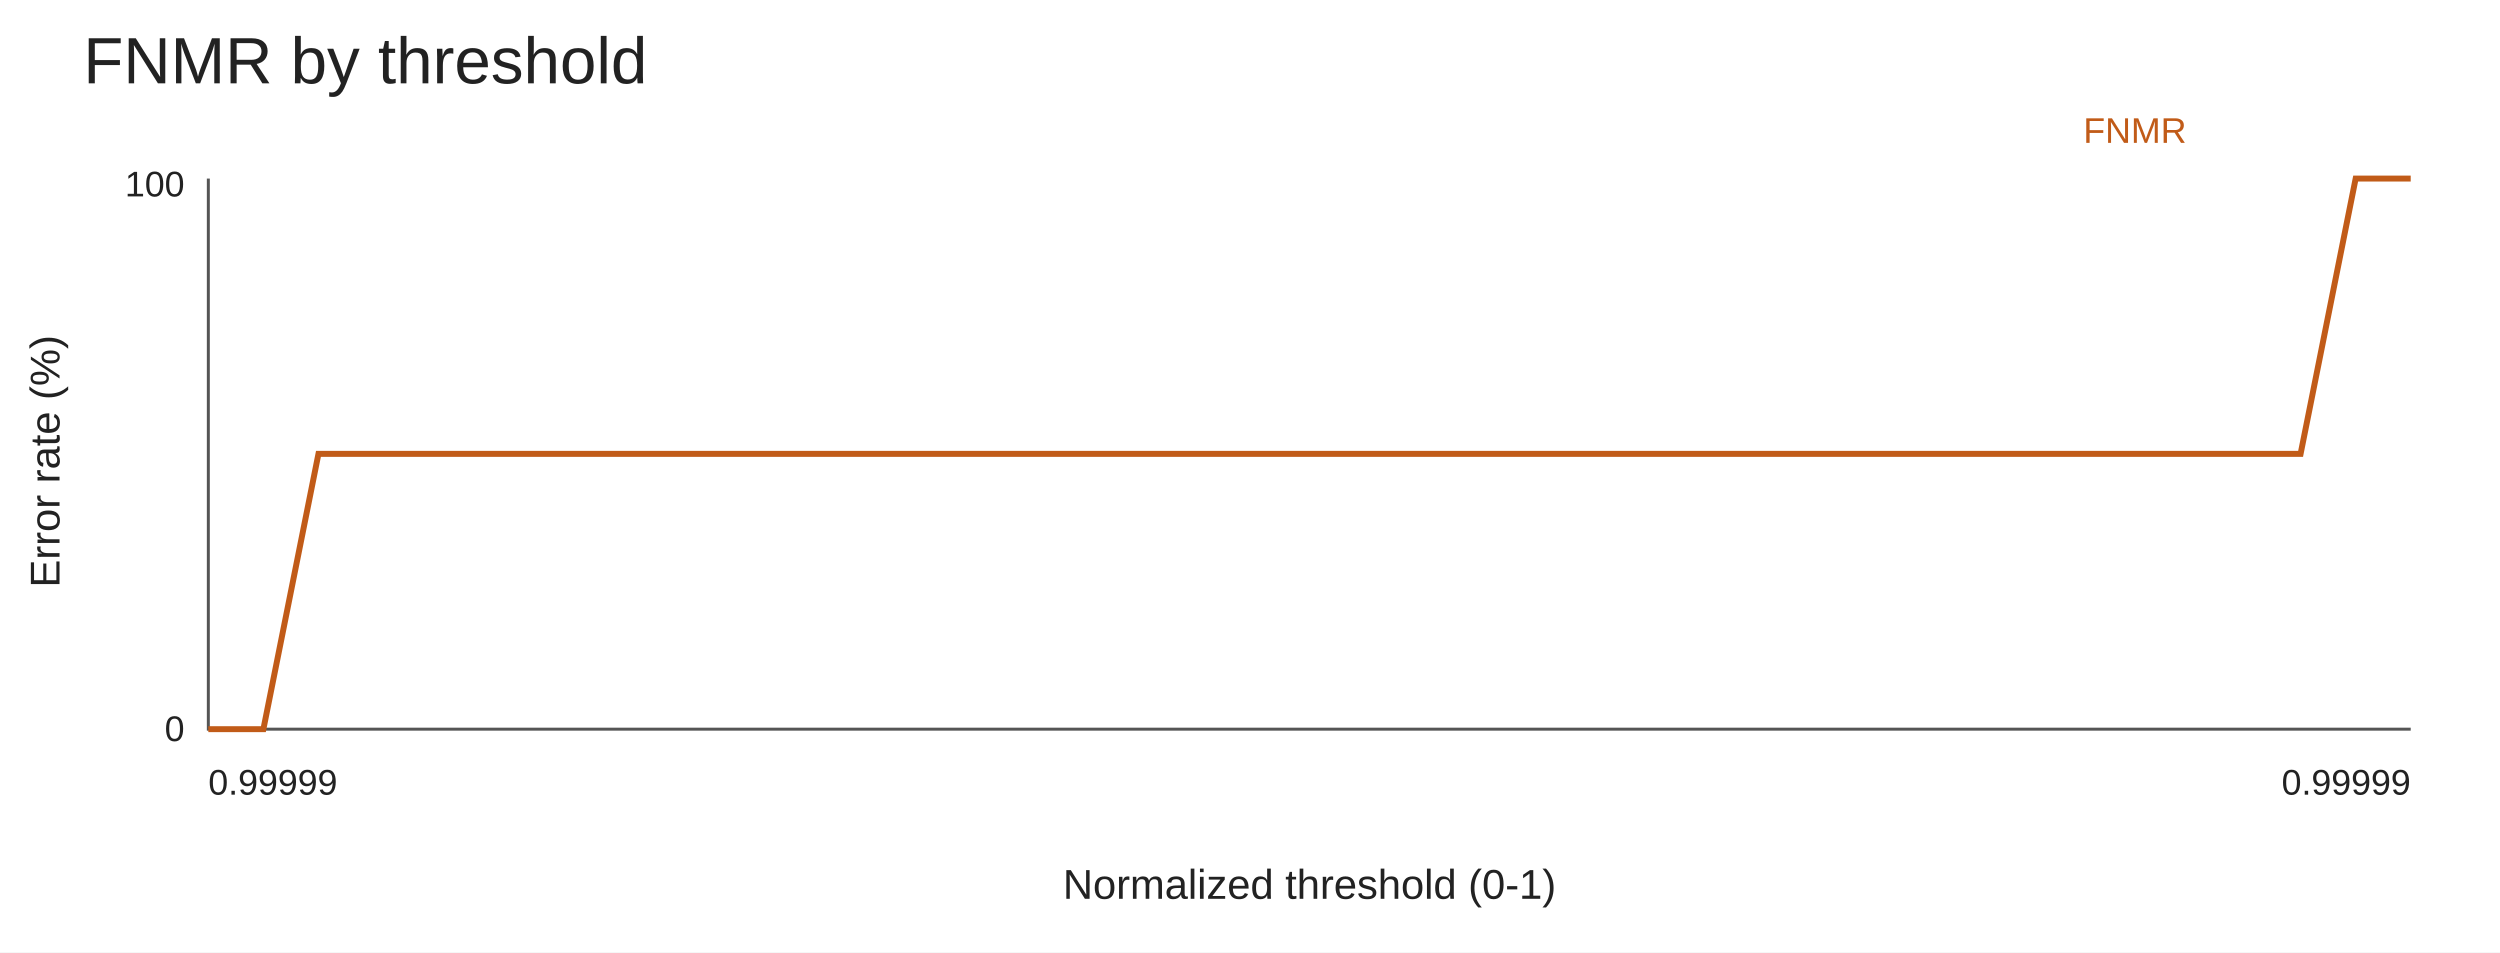
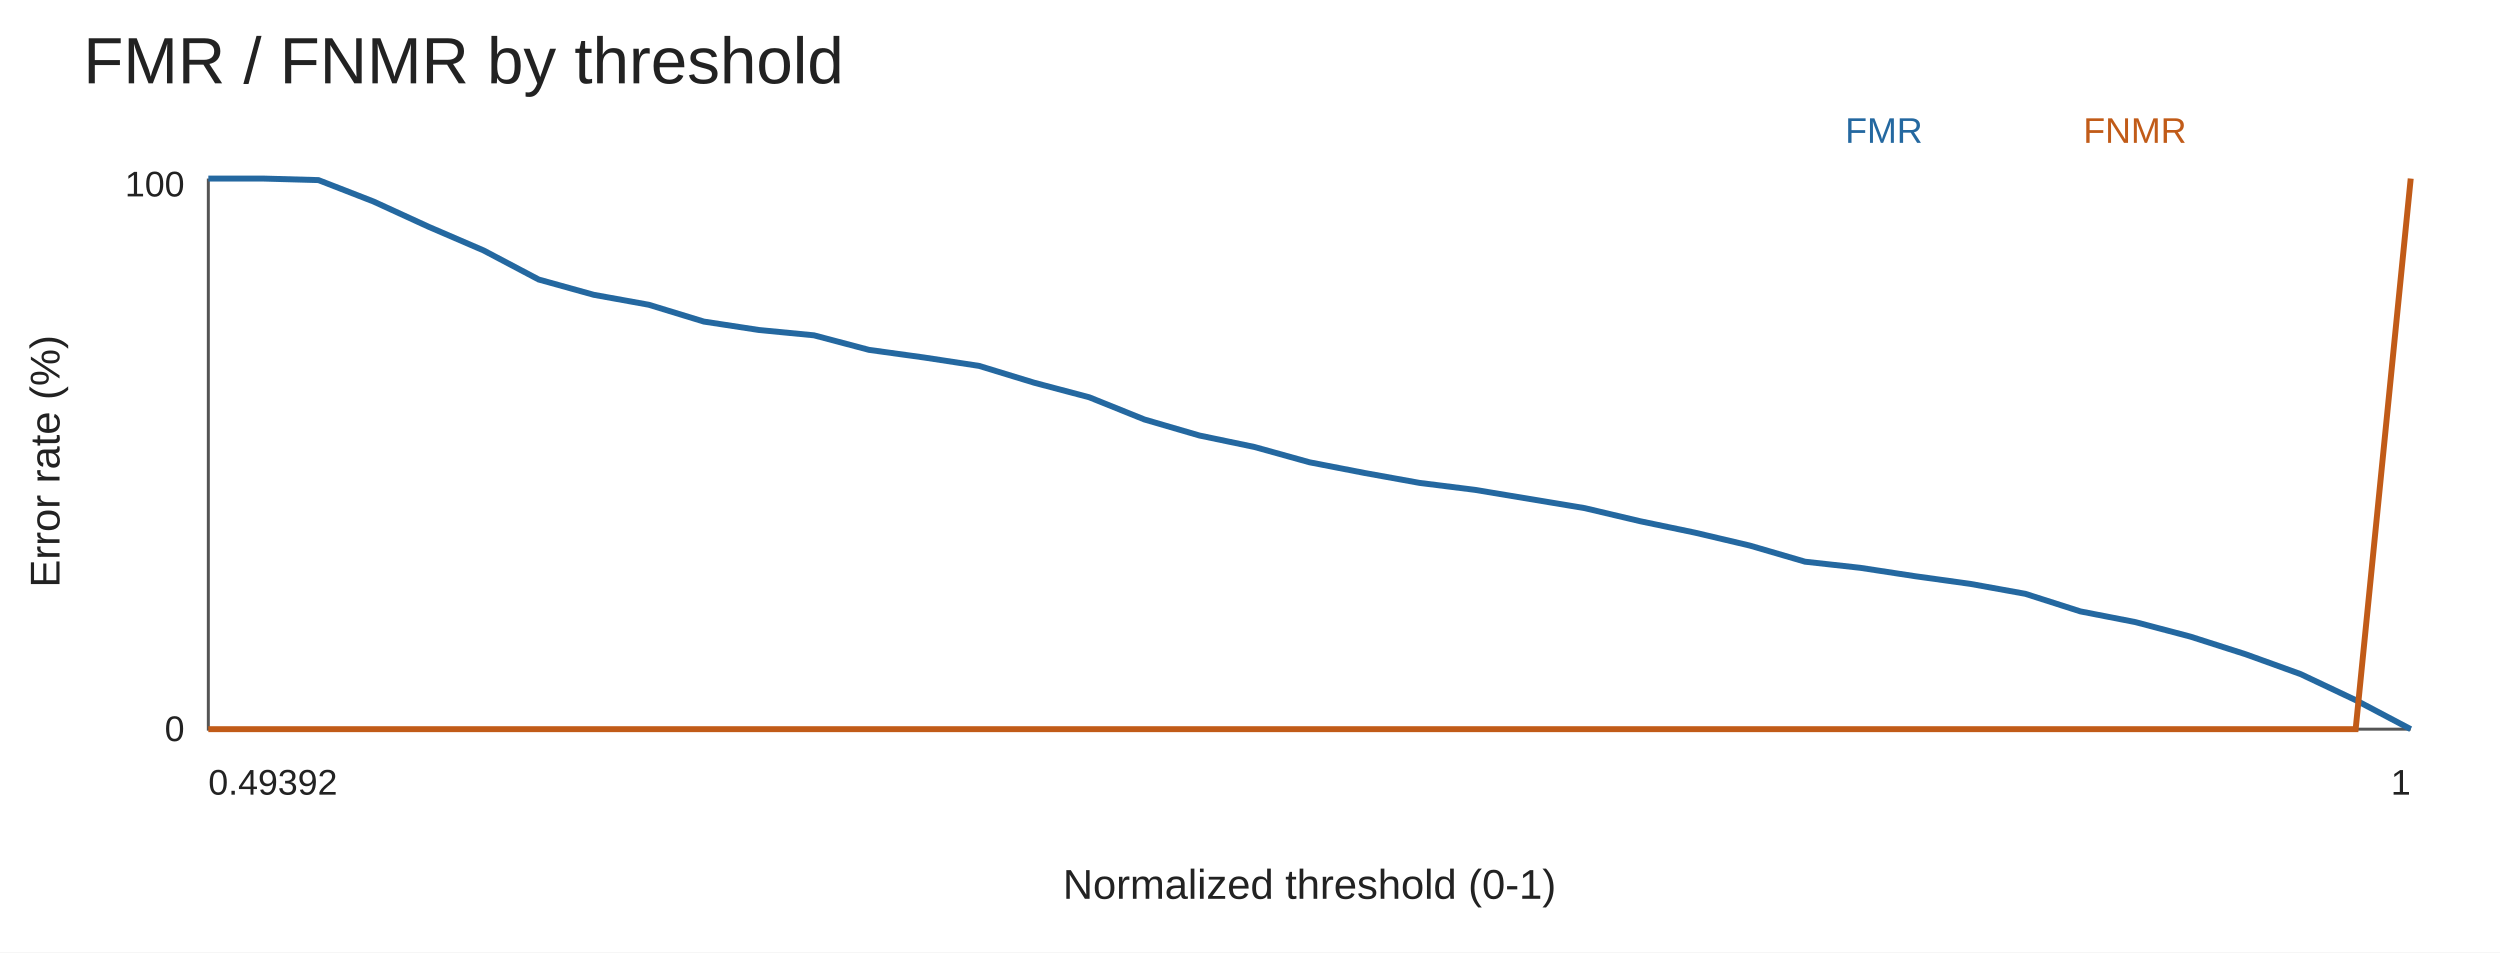
<svg xmlns="http://www.w3.org/2000/svg" width="840" height="320" viewBox="0 0 840 320">
  <rect width="840" height="320" fill="white" />
  <g font-family="Arial" fill="#222">
-     <text x="28" y="28" font-size="22">FNMR by threshold</text>
+     <text x="28" y="28" font-size="22">FMR / FNMR by threshold</text>
    <path d="M70 60V245H810" fill="none" stroke="#555" />
    <text x="440" y="302" text-anchor="middle" font-size="14">Normalized threshold (0-1)</text>
    <text transform="translate(20 155) rotate(-90)" text-anchor="middle" font-size="14">Error rate (%)</text>
-     <polyline fill="none" stroke="#c15b18" stroke-width="2" points="70,245 88.5,245 107,152.5 125.5,152.5 144,152.5 162.5,152.5 181,152.5 199.5,152.5 218,152.5 236.5,152.5 255,152.5 273.5,152.5 292,152.5 310.5,152.5 329,152.5 347.5,152.5 366,152.5 384.5,152.5 403,152.5 421.5,152.5 440,152.5 458.5,152.5 477,152.5 495.5,152.5 514,152.5 532.5,152.5 551,152.5 569.5,152.5 588,152.5 606.5,152.5 625,152.5 643.5,152.5 662,152.5 680.5,152.5 699,152.5 717.5,152.5 736,152.5 754.5,152.5 773,152.5 791.5,60 810,60 " />
+     <polyline fill="none" stroke="#2468a0" stroke-width="2" points="70,60 88.5,60 107,60.514 125.5,67.708 144,76.188 162.5,84.153 181,93.917 199.5,99.056 218,102.4 236.5,108.05 255,110.88 273.5,112.67 292,117.56 310.5,120.12 329,122.95 347.5,128.6 366,133.49 384.5,140.94 403,146.33 421.5,150.19 440,155.33 458.5,158.92 477,162.26 495.5,164.58 514,167.66 532.5,170.74 551,175.11 569.5,178.97 588,183.33 606.5,188.73 625,190.78 643.5,193.61 662,196.18 680.5,199.52 699,205.43 717.5,209.03 736,213.91 754.5,219.82 773,226.5 791.5,235.24 810,245 " />
+     <text x="620" y="48" fill="#2468a0">FMR</text>
+     <polyline fill="none" stroke="#c15b18" stroke-width="2" points="70,245 88.5,245 107,245 125.5,245 144,245 162.5,245 181,245 199.5,245 218,245 236.5,245 255,245 273.5,245 292,245 310.5,245 329,245 347.5,245 366,245 384.5,245 403,245 421.5,245 440,245 458.5,245 477,245 495.5,245 514,245 532.5,245 551,245 569.5,245 588,245 606.5,245 625,245 643.5,245 662,245 680.5,245 699,245 717.5,245 736,245 754.5,245 773,245 791.5,245 810,60 " />
    <text x="700" y="48" fill="#c15b18">FNMR</text>
    <g font-size="12">
-       <text x="70" y="267">0.99999</text>
-       <text x="810" y="267" text-anchor="end">0.99999</text>
+       <text x="70" y="267">0.49392</text>
+       <text x="810" y="267" text-anchor="end">1</text>
      <text x="62" y="249" text-anchor="end">0</text>
      <text x="62" y="66" text-anchor="end">100</text>
    </g>
  </g>
</svg>
